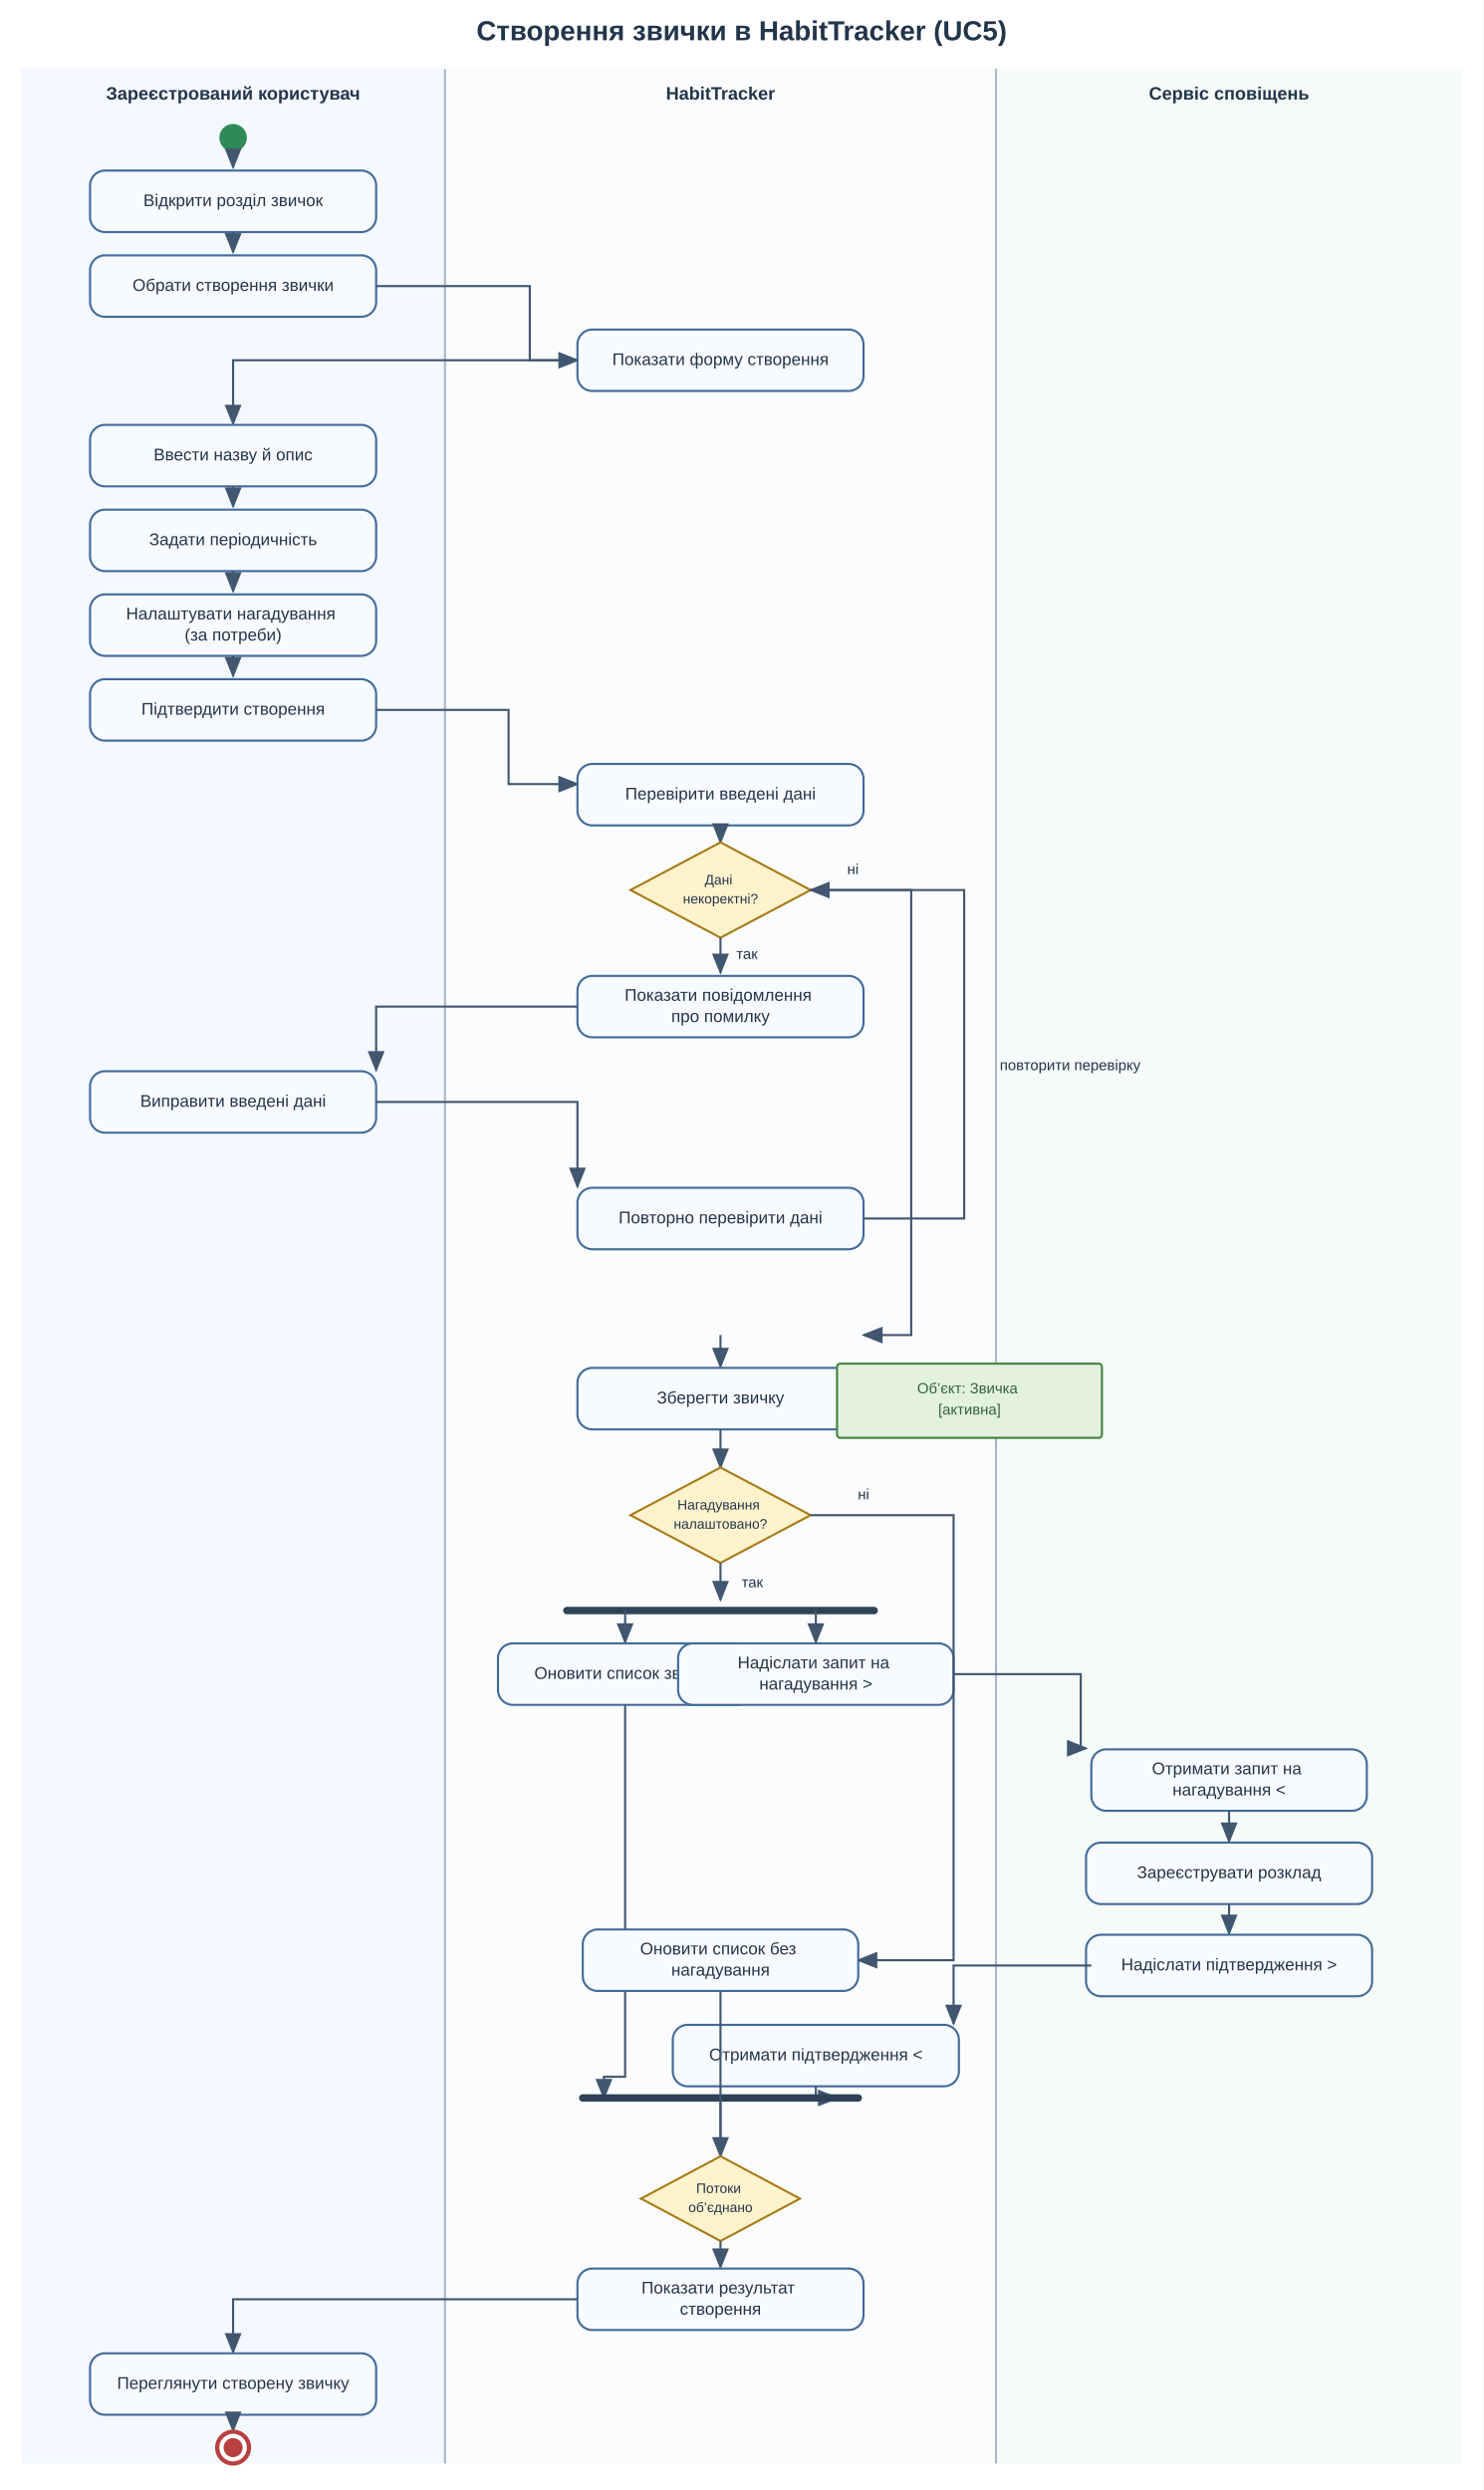
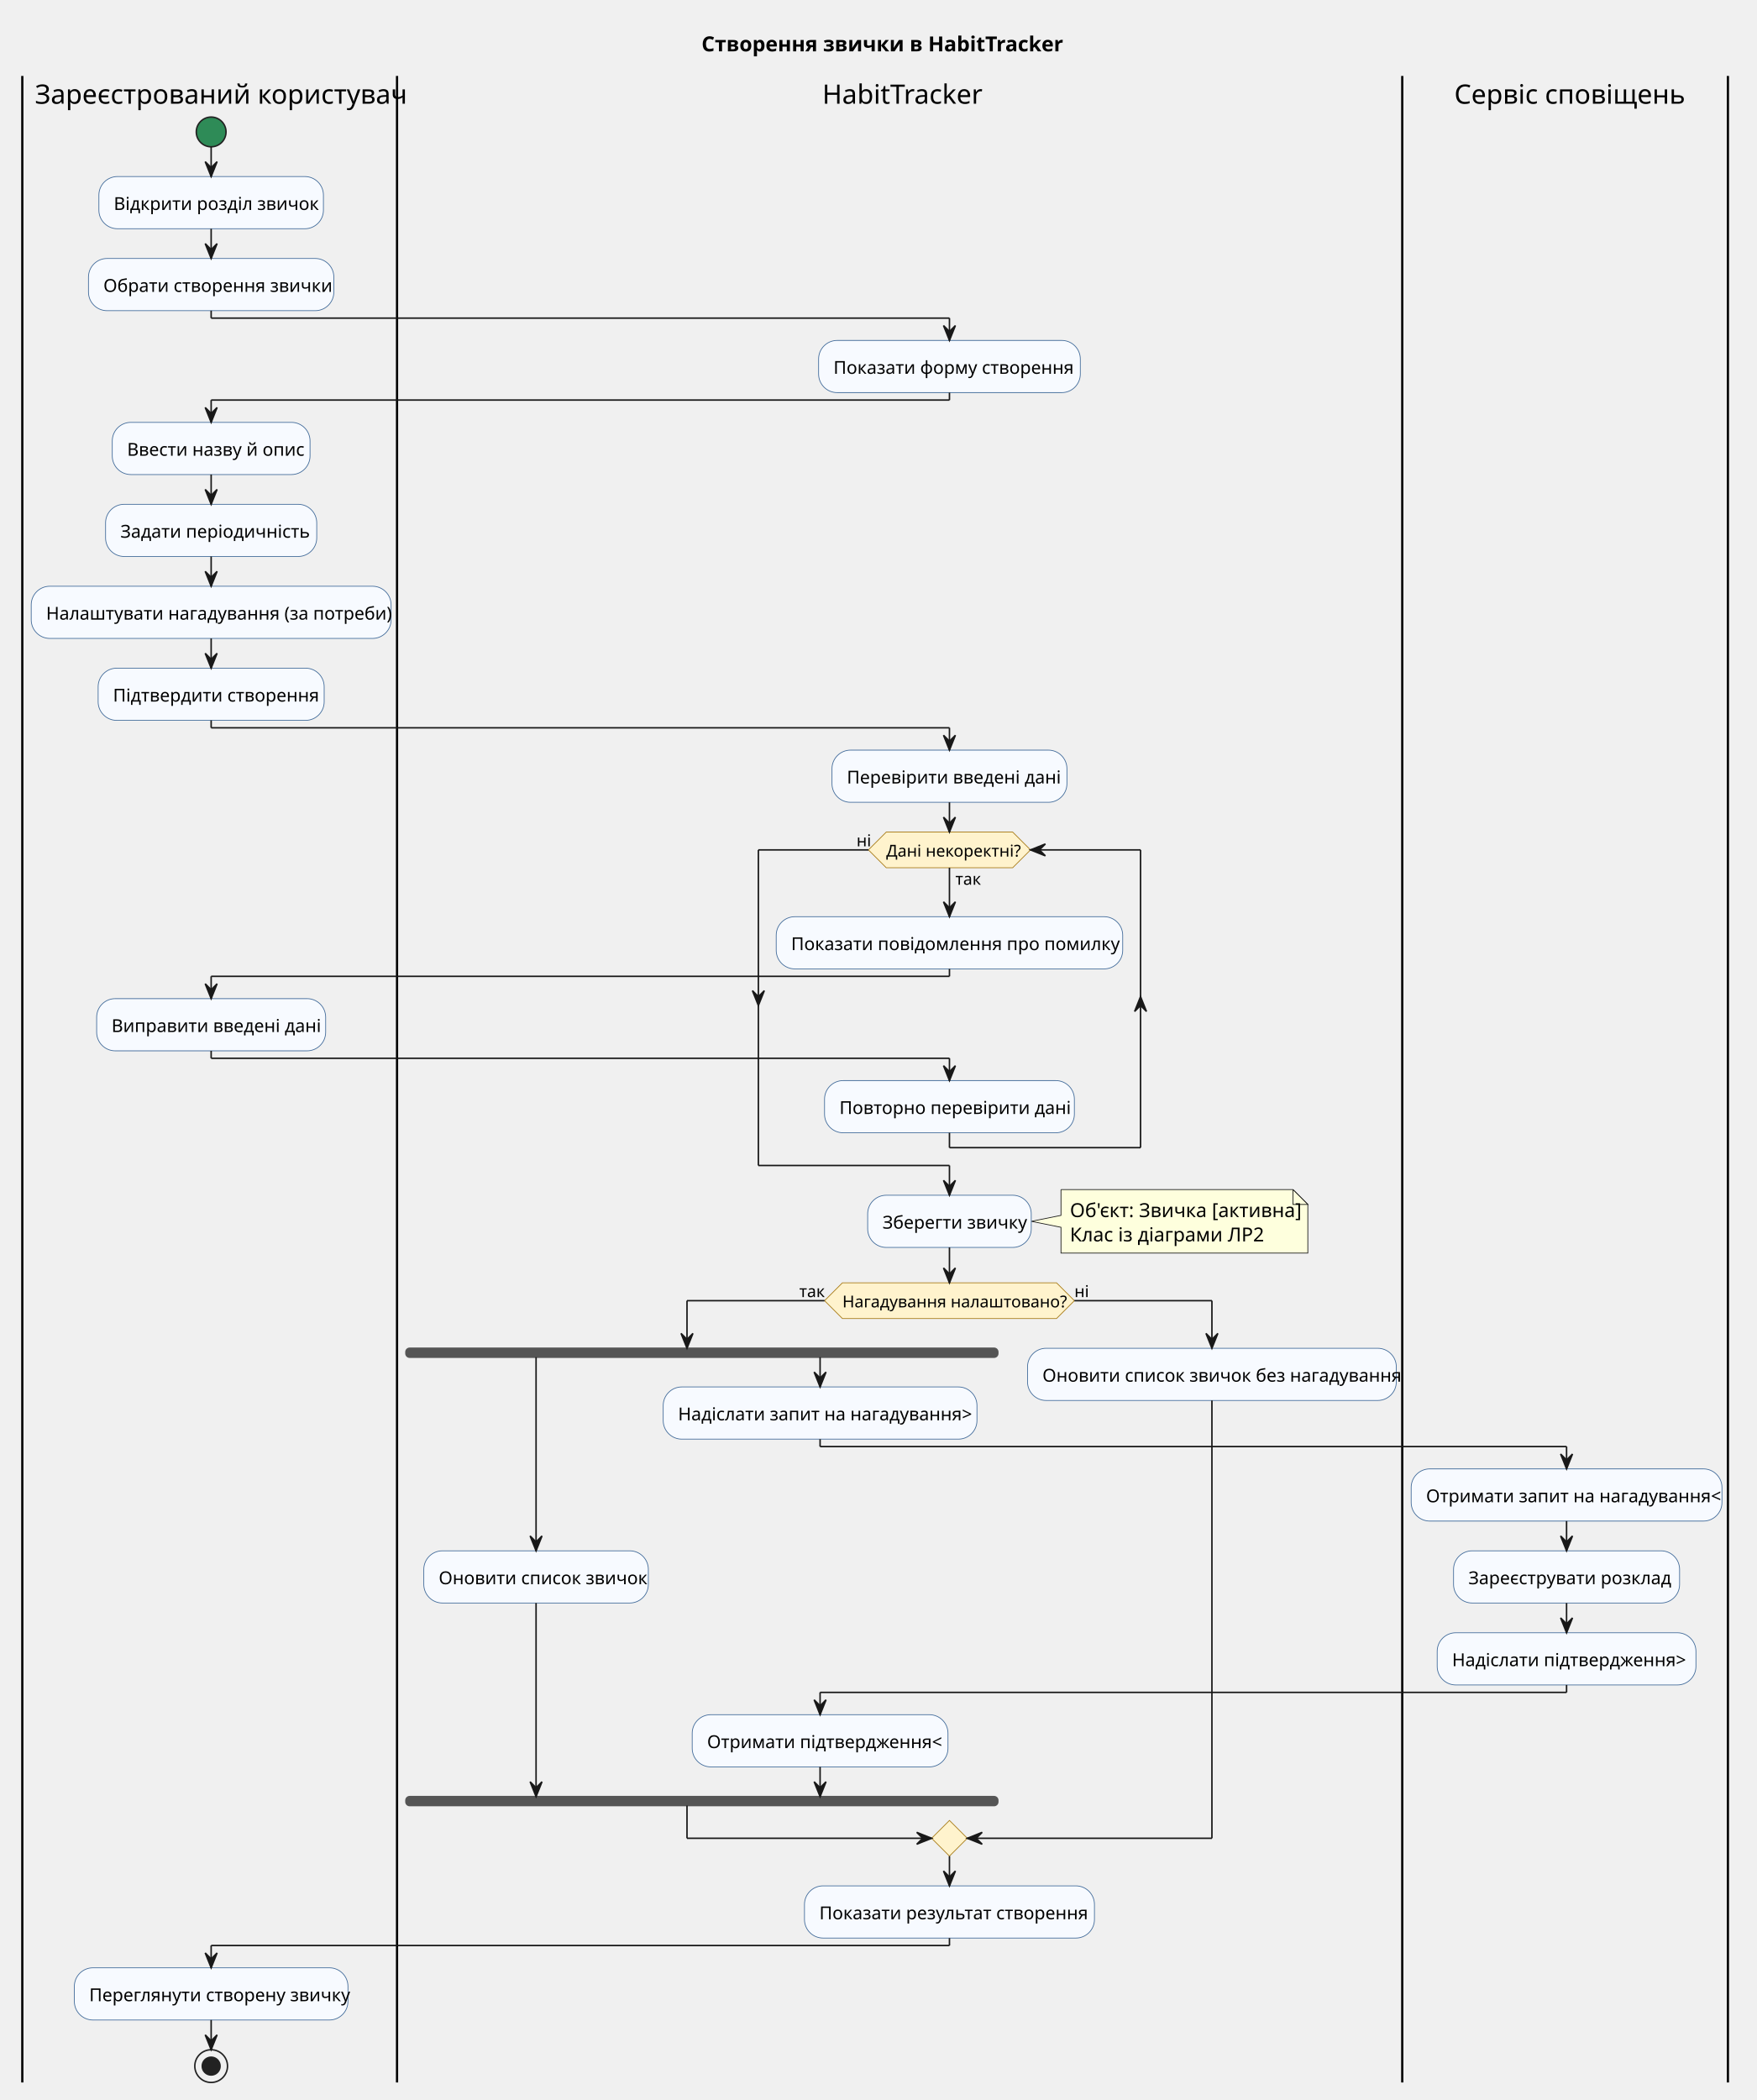
- <svg xmlns="http://www.w3.org/2000/svg" width="1400" height="2350" viewBox="0 0 1400 2350" role="img" aria-labelledby="title desc">
-   <defs>
-     <marker id="arrow" markerWidth="10" markerHeight="8" refX="9" refY="4" orient="auto">
-       <path d="M0,0 L10,4 L0,8 z" fill="#41566f" />
-     </marker>
-   </defs>
-   <style>
- text{font-family:Arial,sans-serif;fill:#23354a}.title{font-size:26px;font-weight:bold}.lane{font-size:17px;font-weight:bold}.act{fill:#f7faff;stroke:#426b9a;stroke-width:2}.decision{fill:#fff3cd;stroke:#a87b16;stroke-width:2}.flow{fill:none;stroke:#41566f;stroke-width:2;marker-end:url(#arrow)}.flowplain{fill:none;stroke:#41566f;stroke-width:2}.lab{font-size:14px}.small{font-size:13px}.node{font-size:16px;text-anchor:middle;dominant-baseline:middle}.laneBg1{fill:#f4f8ff}.laneBg2{fill:#fbfcfe}.laneBg3{fill:#f4fbf8}.object{fill:#e2f2df;stroke:#438343;stroke-width:2}.bar{stroke:#2f4358;stroke-width:7;stroke-linecap:round}.note{font-size:14px;fill:#35623b}
- </style>
-   <rect x="0" y="0" width="1400" height="2350" fill="white" />
-   <text class="title" x="700" y="38" text-anchor="middle">Створення звички в HabitTracker (UC5)</text>
-   <rect class="laneBg1" x="20" y="65" width="400" height="2260" />
-   <rect class="laneBg2" x="420" y="65" width="520" height="2260" />
-   <rect class="laneBg3" x="940" y="65" width="440" height="2260" />
-   <path d="M420 65V2325 M940 65V2325" stroke="#a9b8c8" stroke-width="2" />
-   <text class="lane" x="220" y="94" text-anchor="middle">Зареєстрований користувач</text>
-   <text class="lane" x="680" y="94" text-anchor="middle">HabitTracker</text>
-   <text class="lane" x="1160" y="94" text-anchor="middle">Сервіс сповіщень</text>
-   <circle cx="220" cy="130" r="13" fill="#2e8b57" />
-   <path class="flow" d="M220 143 V158" />
-   <rect class="act" x="85.0" y="161.0" width="270" height="58" rx="14" />
-   <text class="node" x="220" y="190">
-     <tspan x="220" dy="0">Відкрити розділ звичок</tspan>
-   </text>
-   <path class="flow" d="M220 219 V238" />
-   <rect class="act" x="85.0" y="241.0" width="270" height="58" rx="14" />
-   <text class="node" x="220" y="270">
-     <tspan x="220" dy="0">Обрати створення звички</tspan>
-   </text>
-   <path class="flow" d="M355 270 H500 V340 H545" />
-   <rect class="act" x="545.0" y="311.0" width="270" height="58" rx="14" />
-   <text class="node" x="680" y="340">
-     <tspan x="680" dy="0">Показати форму створення</tspan>
-   </text>
-   <path class="flow" d="M545 340 H220 V400" />
-   <rect class="act" x="85.0" y="401.0" width="270" height="58" rx="14" />
-   <text class="node" x="220" y="430">
-     <tspan x="220" dy="0">Ввести назву й опис</tspan>
-   </text>
-   <path class="flow" d="M220 459 V478" />
-   <rect class="act" x="85.0" y="481.0" width="270" height="58" rx="14" />
-   <text class="node" x="220" y="510">
-     <tspan x="220" dy="0">Задати періодичність</tspan>
-   </text>
-   <path class="flow" d="M220 539 V558" />
-   <rect class="act" x="85.0" y="561.0" width="270" height="58" rx="14" />
-   <text class="node" x="220" y="580">
-     <tspan x="220" dy="0">Налаштувати нагадування</tspan>
-     <tspan x="220" dy="20">(за потреби)</tspan>
-   </text>
-   <path class="flow" d="M220 619 V638" />
-   <rect class="act" x="85.0" y="641.0" width="270" height="58" rx="14" />
-   <text class="node" x="220" y="670">
-     <tspan x="220" dy="0">Підтвердити створення</tspan>
-   </text>
-   <path class="flow" d="M355 670 H480 V740 H545" />
-   <rect class="act" x="545.0" y="721.0" width="270" height="58" rx="14" />
-   <text class="node" x="680" y="750">
-     <tspan x="680" dy="0">Перевірити введені дані</tspan>
-   </text>
-   <path class="flow" d="M680 779 V795" />
-   <polygon class="decision" points="680,795.0 765.0,840 680,885.0 595.0,840" />
-   <text class="small" x="680" y="831" text-anchor="middle" dominant-baseline="middle">
-     <tspan x="680" dy="0">Дані</tspan>
-     <tspan x="680" dy="18">некоректні?</tspan>
-   </text>
-   <path class="flow" d="M765 840 H860 V1260 H815" />
-   <text class="lab" x="805" y="825" text-anchor="middle">ні</text>
-   <path class="flow" d="M680 885 V918" />
-   <text class="lab" x="705" y="905" text-anchor="middle">так</text>
-   <rect class="act" x="545.0" y="921.0" width="270" height="58" rx="14" />
-   <text class="node" x="680" y="940">
-     <tspan x="680" dy="0">Показати повідомлення</tspan>
-     <tspan x="680" dy="20">про помилку</tspan>
-   </text>
-   <path class="flow" d="M545 950 H355 V1010" />
-   <rect class="act" x="85.0" y="1011.0" width="270" height="58" rx="14" />
-   <text class="node" x="220" y="1040">
-     <tspan x="220" dy="0">Виправити введені дані</tspan>
-   </text>
-   <path class="flow" d="M355 1040 H545 V1120" />
-   <rect class="act" x="545.0" y="1121.0" width="270" height="58" rx="14" />
-   <text class="node" x="680" y="1150">
-     <tspan x="680" dy="0">Повторно перевірити дані</tspan>
-   </text>
-   <path class="flow" d="M815 1150 H910 V840 H765" />
-   <text class="lab" x="1010" y="1010" text-anchor="middle">повторити перевірку</text>
-   <path class="flow" d="M680 1260 V1290" />
-   <rect class="act" x="545.0" y="1291.0" width="270" height="58" rx="14" />
-   <text class="node" x="680" y="1320">
-     <tspan x="680" dy="0">Зберегти звичку</tspan>
-   </text>
-   <rect class="object" x="790" y="1287" width="250" height="70" rx="3" />
-   <text class="note" x="915" y="1315" text-anchor="middle">
-     <tspan x="915">Об’єкт: Звичка</tspan>
-     <tspan x="915" dy="20">[активна]</tspan>
-   </text>
-   <path class="flow" d="M680 1349 V1385" />
-   <polygon class="decision" points="680,1385.0 765.0,1430 680,1475.0 595.0,1430" />
-   <text class="small" x="680" y="1421" text-anchor="middle" dominant-baseline="middle">
-     <tspan x="680" dy="0">Нагадування</tspan>
-     <tspan x="680" dy="18">налаштовано?</tspan>
-   </text>
-   <path class="flow" d="M680 1475 V1510" />
-   <text class="lab" x="710" y="1498" text-anchor="middle">так</text>
-   <path class="bar" d="M535 1520 H825" />
-   <path class="flow" d="M590 1520 V1550" />
-   <rect class="act" x="470.0" y="1551.0" width="240" height="58" rx="14" />
-   <text class="node" x="590" y="1580">
-     <tspan x="590" dy="0">Оновити список звичок</tspan>
-   </text>
-   <path class="flow" d="M590 1609 V1960 H570 V1980" />
-   <path class="flow" d="M770 1520 V1550" />
-   <rect class="act" x="640.0" y="1551.0" width="260" height="58" rx="14" />
-   <text class="node" x="770" y="1570">
-     <tspan x="770" dy="0">Надіслати запит на</tspan>
-     <tspan x="770" dy="20">нагадування  &gt;</tspan>
-   </text>
-   <path class="flow" d="M900 1580 H1020 V1650 H1025" />
-   <rect class="act" x="1030.0" y="1651.0" width="260" height="58" rx="14" />
-   <text class="node" x="1160" y="1670">
-     <tspan x="1160" dy="0">Отримати запит на</tspan>
-     <tspan x="1160" dy="20">нагадування  &lt;</tspan>
-   </text>
-   <path class="flow" d="M1160 1709 V1738" />
-   <rect class="act" x="1025.0" y="1739.0" width="270" height="58" rx="14" />
-   <text class="node" x="1160" y="1768">
-     <tspan x="1160" dy="0">Зареєструвати розклад</tspan>
-   </text>
-   <path class="flow" d="M1160 1797 V1825" />
-   <rect class="act" x="1025.0" y="1826.0" width="270" height="58" rx="14" />
-   <text class="node" x="1160" y="1855">
-     <tspan x="1160" dy="0">Надіслати підтвердження  &gt;</tspan>
-   </text>
-   <path class="flow" d="M1030 1855 H900 V1910 H900" />
-   <rect class="act" x="635.0" y="1911.0" width="270" height="58" rx="14" />
-   <text class="node" x="770" y="1940">
-     <tspan x="770" dy="0">Отримати підтвердження  &lt;</tspan>
-   </text>
-   <path class="flow" d="M770 1969 V1980 H790" />
-   <path class="bar" d="M550 1980 H810" />
-   <path class="flow" d="M765 1430 H900 V1850 H810" />
-   <text class="lab" x="815" y="1415" text-anchor="middle">ні</text>
-   <rect class="act" x="550.0" y="1821.0" width="260" height="58" rx="14" />
-   <text class="node" x="680" y="1840">
-     <tspan x="680" dy="0">Оновити список без</tspan>
-     <tspan x="680" dy="20">нагадування</tspan>
-   </text>
-   <path class="flow" d="M680 1879 V2075 H605" />
-   <path class="flow" d="M680 1984 V2035" />
-   <polygon class="decision" points="680,2035.0 755.0,2075 680,2115.0 605.0,2075" />
-   <text class="small" x="680" y="2066" text-anchor="middle" dominant-baseline="middle">
-     <tspan x="680" dy="0">Потоки</tspan>
-     <tspan x="680" dy="18">об’єднано</tspan>
-   </text>
-   <path class="flow" d="M680 2115 V2140" />
-   <rect class="act" x="545.0" y="2141.0" width="270" height="58" rx="14" />
-   <text class="node" x="680" y="2160">
-     <tspan x="680" dy="0">Показати результат</tspan>
-     <tspan x="680" dy="20">створення</tspan>
-   </text>
-   <path class="flow" d="M545 2170 H220 V2220" />
-   <rect class="act" x="85.0" y="2221.0" width="270" height="58" rx="14" />
-   <text class="node" x="220" y="2250">
-     <tspan x="220" dy="0">Переглянути створену звичку</tspan>
-   </text>
-   <path class="flow" d="M220 2279 V2294" />
-   <circle cx="220" cy="2310" r="15" fill="white" stroke="#b94040" stroke-width="4" />
-   <circle cx="220" cy="2310" r="9" fill="#b94040" />
+ <svg xmlns="http://www.w3.org/2000/svg" contentStyleType="text/css" height="1412px" preserveAspectRatio="none" style="width:1181px;height:1412px;background:#FFFFFF;" version="1.1" viewBox="0 0 1181 1412" width="1181px" zoomAndPan="magnify">
+   <defs />
+   <g>
+     <text fill="#000000" font-family="sans-serif" font-size="14" font-weight="bold" lengthAdjust="spacing" textLength="235" x="471.75" y="34.533">Створення звички в HabitTracker</text>
+     <rect fill="none" height="22.641" style="stroke:none;stroke-width:1.0;" width="1148.5" x="15" y="51.065" />
+     <ellipse cx="142" cy="88.705" fill="#2E8B57" rx="10" ry="10" style="stroke:#222222;stroke-width:1.0;" />
+     <rect fill="#F7FAFF" height="35.094" rx="12.5" ry="12.5" style="stroke:#426B9A;stroke-width:0.5;" width="151" x="66.5" y="118.705" />
+     <text fill="#000000" font-family="sans-serif" font-size="12" lengthAdjust="spacing" textLength="131" x="76.5" y="141.162">Відкрити розділ звичок</text>
+     <rect fill="#F7FAFF" height="35.094" rx="12.5" ry="12.5" style="stroke:#426B9A;stroke-width:0.5;" width="165" x="59.5" y="173.799" />
+     <text fill="#000000" font-family="sans-serif" font-size="12" lengthAdjust="spacing" textLength="145" x="69.5" y="196.256">Обрати створення звички</text>
+     <rect fill="#F7FAFF" height="35.094" rx="12.5" ry="12.5" style="stroke:#426B9A;stroke-width:0.5;" width="133" x="75.5" y="283.986" />
+     <text fill="#000000" font-family="sans-serif" font-size="12" lengthAdjust="spacing" textLength="113" x="85.5" y="306.443">Ввести назву й опис</text>
+     <rect fill="#F7FAFF" height="35.094" rx="12.5" ry="12.5" style="stroke:#426B9A;stroke-width:0.5;" width="142" x="71" y="339.08" />
+     <text fill="#000000" font-family="sans-serif" font-size="12" lengthAdjust="spacing" textLength="122" x="81" y="361.537">Задати періодичність</text>
+     <rect fill="#F7FAFF" height="35.094" rx="12.5" ry="12.5" style="stroke:#426B9A;stroke-width:0.5;" width="242" x="21" y="394.174" />
+     <text fill="#000000" font-family="sans-serif" font-size="12" lengthAdjust="spacing" textLength="222" x="31" y="416.631">Налаштувати нагадування (за потреби)</text>
+     <rect fill="#F7FAFF" height="35.094" rx="12.5" ry="12.5" style="stroke:#426B9A;stroke-width:0.5;" width="152" x="66" y="449.268" />
+     <text fill="#000000" font-family="sans-serif" font-size="12" lengthAdjust="spacing" textLength="132" x="76" y="471.725">Підтвердити створення</text>
+     <rect fill="#F7FAFF" height="35.094" rx="12.5" ry="12.5" style="stroke:#426B9A;stroke-width:0.5;" width="154" x="65" y="671.468" />
+     <text fill="#000000" font-family="sans-serif" font-size="12" lengthAdjust="spacing" textLength="134" x="75" y="693.925">Виправити введені дані</text>
+     <rect fill="#F7FAFF" height="35.094" rx="12.5" ry="12.5" style="stroke:#426B9A;stroke-width:0.5;" width="184" x="50" y="1323.116" />
+     <text fill="#000000" font-family="sans-serif" font-size="12" lengthAdjust="spacing" textLength="164" x="60" y="1345.573">Переглянути створену звичку</text>
+     <ellipse cx="142" cy="1389.21" fill="none" rx="11" ry="11" style="stroke:#222222;stroke-width:1.0;" />
+     <ellipse cx="142" cy="1389.21" fill="#222222" rx="6" ry="6" style="stroke:#222222;stroke-width:1.0;" />
+     <line style="stroke:#000000;stroke-width:1.5;" x1="15" x2="15" y1="51.065" y2="1400.21" />
+     <rect fill="#F7FAFF" height="35.094" rx="12.5" ry="12.5" style="stroke:#426B9A;stroke-width:0.5;" width="176" x="550.5" y="228.893" />
+     <text fill="#000000" font-family="sans-serif" font-size="12" lengthAdjust="spacing" textLength="156" x="560.5" y="251.35">Показати форму створення</text>
+     <rect fill="#F7FAFF" height="35.094" rx="12.5" ry="12.5" style="stroke:#426B9A;stroke-width:0.5;" width="158" x="559.5" y="504.361" />
+     <text fill="#000000" font-family="sans-serif" font-size="12" lengthAdjust="spacing" textLength="138" x="569.5" y="526.818">Перевірити введені дані</text>
+     <rect fill="#F7FAFF" height="35.094" rx="12.5" ry="12.5" style="stroke:#426B9A;stroke-width:0.5;" width="233" x="522" y="616.374" />
+     <text fill="#000000" font-family="sans-serif" font-size="12" lengthAdjust="spacing" textLength="213" x="532" y="638.831">Показати повідомлення про помилку</text>
+     <rect fill="#F7FAFF" height="35.094" rx="12.5" ry="12.5" style="stroke:#426B9A;stroke-width:0.5;" width="168" x="554.5" y="726.562" />
+     <text fill="#000000" font-family="sans-serif" font-size="12" lengthAdjust="spacing" textLength="148" x="564.5" y="749.019">Повторно перевірити дані</text>
+     <polygon fill="#FFF3CD" points="596,559.455,681,559.455,693,571.455,681,583.455,596,583.455,584,571.455,596,559.455" style="stroke:#A87B16;stroke-width:0.5;" />
+     <text fill="#000000" font-family="sans-serif" font-size="11" lengthAdjust="spacing" textLength="17" x="642.5" y="594.874">так</text>
+     <text fill="#000000" font-family="sans-serif" font-size="11" lengthAdjust="spacing" textLength="85" x="596" y="575.956">Дані некоректні?</text>
+     <text fill="#000000" font-family="sans-serif" font-size="11" lengthAdjust="spacing" textLength="8" x="576" y="569.038">ні</text>
+     <path d="M713.5,799.851 L713.5,817.202 L693.5,821.202 L713.5,825.202 L713.5,842.554 A0,0 0 0 0 713.5,842.554 L879.5,842.554 A0,0 0 0 0 879.5,842.554 L879.5,809.851 L869.5,799.851 L713.5,799.851 A0,0 0 0 0 713.5,799.851 " fill="#FEFFDD" style="stroke:#181818;stroke-width:0.5;" />
+     <path d="M869.5,799.851 L869.5,809.851 L879.5,809.851 L869.5,799.851 " fill="#FEFFDD" style="stroke:#181818;stroke-width:0.5;" />
+     <text fill="#000000" font-family="sans-serif" font-size="13" lengthAdjust="spacing" textLength="145" x="719.5" y="818.346">Об'єкт: Звичка [активна]</text>
+     <text fill="#000000" font-family="sans-serif" font-size="13" lengthAdjust="spacing" textLength="128" x="719.5" y="834.697">Клас із діаграми ЛР2</text>
+     <rect fill="#F7FAFF" height="35.094" rx="12.5" ry="12.5" style="stroke:#426B9A;stroke-width:0.5;" width="110" x="583.5" y="803.655" />
+     <text fill="#000000" font-family="sans-serif" font-size="12" lengthAdjust="spacing" textLength="90" x="593.5" y="826.112">Зберегти звичку</text>
+     <polygon fill="#FFF3CD" points="566.5,862.554,710.5,862.554,722.5,874.554,710.5,886.554,566.5,886.554,554.5,874.554,566.5,862.554" style="stroke:#A87B16;stroke-width:0.5;" />
+     <text fill="#000000" font-family="sans-serif" font-size="11" lengthAdjust="spacing" textLength="144" x="566.5" y="879.055">Нагадування налаштовано?</text>
+     <text fill="#000000" font-family="sans-serif" font-size="11" lengthAdjust="spacing" textLength="17" x="537.5" y="872.137">так</text>
+     <text fill="#000000" font-family="sans-serif" font-size="11" lengthAdjust="spacing" textLength="8" x="722.5" y="872.137">ні</text>
+     <rect fill="#555555" height="6" rx="2.5" ry="2.5" style="stroke:#555555;stroke-width:1.0;" width="398" x="273" y="906.554" />
+     <rect fill="#F7FAFF" height="35.094" rx="12.5" ry="12.5" style="stroke:#426B9A;stroke-width:0.5;" width="151" x="285" y="1042.741" />
+     <text fill="#000000" font-family="sans-serif" font-size="12" lengthAdjust="spacing" textLength="131" x="295" y="1065.198">Оновити список звичок</text>
+     <rect fill="#F7FAFF" height="35.094" rx="12.5" ry="12.5" style="stroke:#426B9A;stroke-width:0.5;" width="211" x="446" y="932.554" />
+     <text fill="#000000" font-family="sans-serif" font-size="12" lengthAdjust="spacing" textLength="191" x="456" y="955.011">Надіслати запит на нагадування&gt;</text>
+     <rect fill="#F7FAFF" height="35.094" rx="12.5" ry="12.5" style="stroke:#426B9A;stroke-width:0.5;" width="172" x="465.5" y="1152.929" />
+     <text fill="#000000" font-family="sans-serif" font-size="12" lengthAdjust="spacing" textLength="152" x="475.5" y="1175.386">Отримати підтвердження&lt;</text>
+     <rect fill="#555555" height="6" rx="2.5" ry="2.5" style="stroke:#555555;stroke-width:1.0;" width="398" x="273" y="1208.023" />
+     <rect fill="#F7FAFF" height="35.094" rx="12.5" ry="12.5" style="stroke:#426B9A;stroke-width:0.5;" width="248" x="691" y="906.554" />
+     <text fill="#000000" font-family="sans-serif" font-size="12" lengthAdjust="spacing" textLength="228" x="701" y="929.011">Оновити список звичок без нагадування</text>
+     <polygon fill="#FFF3CD" points="638.5,1224.023,650.5,1236.023,638.5,1248.023,626.5,1236.023,638.5,1224.023" style="stroke:#A87B16;stroke-width:0.5;" />
+     <rect fill="#F7FAFF" height="35.094" rx="12.5" ry="12.5" style="stroke:#426B9A;stroke-width:0.5;" width="195" x="541" y="1268.023" />
+     <text fill="#000000" font-family="sans-serif" font-size="12" lengthAdjust="spacing" textLength="175" x="551" y="1290.479">Показати результат створення</text>
+     <line style="stroke:#000000;stroke-width:1.5;" x1="267" x2="267" y1="51.065" y2="1400.21" />
+     <rect fill="#F7FAFF" height="35.094" rx="12.5" ry="12.5" style="stroke:#426B9A;stroke-width:0.5;" width="209" x="949" y="987.648" />
+     <text fill="#000000" font-family="sans-serif" font-size="12" lengthAdjust="spacing" textLength="189" x="959" y="1010.105">Отримати запит на нагадування&lt;</text>
+     <rect fill="#F7FAFF" height="35.094" rx="12.5" ry="12.5" style="stroke:#426B9A;stroke-width:0.5;" width="152" x="977.5" y="1042.741" />
+     <text fill="#000000" font-family="sans-serif" font-size="12" lengthAdjust="spacing" textLength="132" x="987.5" y="1065.198">Зареєструвати розклад</text>
+     <rect fill="#F7FAFF" height="35.094" rx="12.5" ry="12.5" style="stroke:#426B9A;stroke-width:0.5;" width="174" x="966.5" y="1097.835" />
+     <text fill="#000000" font-family="sans-serif" font-size="12" lengthAdjust="spacing" textLength="154" x="976.5" y="1120.292">Надіслати підтвердження&gt;</text>
+     <line style="stroke:#000000;stroke-width:1.5;" x1="943" x2="943" y1="51.065" y2="1400.21" />
+     <line style="stroke:#000000;stroke-width:1.5;" x1="1162" x2="1162" y1="51.065" y2="1400.21" />
+     <line style="stroke:#181818;stroke-width:1.0;" x1="142" x2="142" y1="98.705" y2="118.705" />
+     <polygon fill="#181818" points="138,108.705,142,118.705,146,108.705,142,112.705" style="stroke:#181818;stroke-width:1.0;" />
+     <line style="stroke:#181818;stroke-width:1.0;" x1="142" x2="142" y1="153.799" y2="173.799" />
+     <polygon fill="#181818" points="138,163.799,142,173.799,146,163.799,142,167.799" style="stroke:#181818;stroke-width:1.0;" />
+     <line style="stroke:#181818;stroke-width:1.0;" x1="142" x2="142" y1="319.08" y2="339.08" />
+     <polygon fill="#181818" points="138,329.08,142,339.08,146,329.08,142,333.08" style="stroke:#181818;stroke-width:1.0;" />
+     <line style="stroke:#181818;stroke-width:1.0;" x1="142" x2="142" y1="374.174" y2="394.174" />
+     <polygon fill="#181818" points="138,384.174,142,394.174,146,384.174,142,388.174" style="stroke:#181818;stroke-width:1.0;" />
+     <line style="stroke:#181818;stroke-width:1.0;" x1="142" x2="142" y1="429.268" y2="449.268" />
+     <polygon fill="#181818" points="138,439.268,142,449.268,146,439.268,142,443.268" style="stroke:#181818;stroke-width:1.0;" />
+     <line style="stroke:#181818;stroke-width:1.0;" x1="142" x2="142" y1="1358.21" y2="1378.21" />
+     <polygon fill="#181818" points="138,1368.21,142,1378.21,146,1368.21,142,1372.21" style="stroke:#181818;stroke-width:1.0;" />
+     <line style="stroke:#181818;stroke-width:1.0;" x1="638.5" x2="638.5" y1="583.455" y2="616.374" />
+     <polygon fill="#181818" points="634.5,606.374,638.5,616.374,642.5,606.374,638.5,610.374" style="stroke:#181818;stroke-width:1.0;" />
+     <line style="stroke:#181818;stroke-width:1.0;" x1="638.5" x2="638.5" y1="761.655" y2="771.655" />
+     <line style="stroke:#181818;stroke-width:1.0;" x1="638.5" x2="767" y1="771.655" y2="771.655" />
+     <polygon fill="#181818" points="763,680.097,767,670.097,771,680.097,767,676.097" style="stroke:#181818;stroke-width:1.0;" />
+     <line style="stroke:#181818;stroke-width:1.0;" x1="767" x2="767" y1="571.455" y2="771.655" />
+     <line style="stroke:#181818;stroke-width:1.0;" x1="767" x2="693" y1="571.455" y2="571.455" />
+     <polygon fill="#181818" points="703,567.455,693,571.455,703,575.455,699,571.455" style="stroke:#181818;stroke-width:1.0;" />
+     <line style="stroke:#181818;stroke-width:1.0;" x1="584" x2="510" y1="571.455" y2="571.455" />
+     <polygon fill="#181818" points="506,666.097,510,676.097,514,666.097,510,670.097" style="stroke:#181818;stroke-width:1.0;" />
+     <line style="stroke:#181818;stroke-width:1.0;" x1="510" x2="510" y1="571.455" y2="783.655" />
+     <line style="stroke:#181818;stroke-width:1.0;" x1="510" x2="638.5" y1="783.655" y2="783.655" />
+     <line style="stroke:#181818;stroke-width:1.0;" x1="638.5" x2="638.5" y1="783.655" y2="803.655" />
+     <polygon fill="#181818" points="634.5,793.655,638.5,803.655,642.5,793.655,638.5,797.655" style="stroke:#181818;stroke-width:1.0;" />
+     <line style="stroke:#181818;stroke-width:1.0;" x1="638.5" x2="638.5" y1="539.455" y2="559.455" />
+     <polygon fill="#181818" points="634.5,549.455,638.5,559.455,642.5,549.455,638.5,553.455" style="stroke:#181818;stroke-width:1.0;" />
+     <line style="stroke:#181818;stroke-width:1.0;" x1="360.5" x2="360.5" y1="912.554" y2="1042.741" />
+     <polygon fill="#181818" points="356.5,1032.741,360.5,1042.741,364.5,1032.741,360.5,1036.741" style="stroke:#181818;stroke-width:1.0;" />
+     <line style="stroke:#181818;stroke-width:1.0;" x1="551.5" x2="551.5" y1="912.554" y2="932.554" />
+     <polygon fill="#181818" points="547.5,922.554,551.5,932.554,555.5,922.554,551.5,926.554" style="stroke:#181818;stroke-width:1.0;" />
+     <line style="stroke:#181818;stroke-width:1.0;" x1="360.5" x2="360.5" y1="1077.835" y2="1208.023" />
+     <polygon fill="#181818" points="356.5,1198.023,360.5,1208.023,364.5,1198.023,360.5,1202.023" style="stroke:#181818;stroke-width:1.0;" />
+     <line style="stroke:#181818;stroke-width:1.0;" x1="551.5" x2="551.5" y1="1188.023" y2="1208.023" />
+     <polygon fill="#181818" points="547.5,1198.023,551.5,1208.023,555.5,1198.023,551.5,1202.023" style="stroke:#181818;stroke-width:1.0;" />
+     <line style="stroke:#181818;stroke-width:1.0;" x1="554.5" x2="462" y1="874.554" y2="874.554" />
+     <line style="stroke:#181818;stroke-width:1.0;" x1="462" x2="462" y1="874.554" y2="906.554" />
+     <polygon fill="#181818" points="458,896.554,462,906.554,466,896.554,462,900.554" style="stroke:#181818;stroke-width:1.0;" />
+     <line style="stroke:#181818;stroke-width:1.0;" x1="722.5" x2="815" y1="874.554" y2="874.554" />
+     <line style="stroke:#181818;stroke-width:1.0;" x1="815" x2="815" y1="874.554" y2="906.554" />
+     <polygon fill="#181818" points="811,896.554,815,906.554,819,896.554,815,900.554" style="stroke:#181818;stroke-width:1.0;" />
+     <line style="stroke:#181818;stroke-width:1.0;" x1="462" x2="462" y1="1214.023" y2="1236.023" />
+     <line style="stroke:#181818;stroke-width:1.0;" x1="462" x2="626.5" y1="1236.023" y2="1236.023" />
+     <polygon fill="#181818" points="616.5,1232.023,626.5,1236.023,616.5,1240.023,620.5,1236.023" style="stroke:#181818;stroke-width:1.0;" />
+     <line style="stroke:#181818;stroke-width:1.0;" x1="815" x2="815" y1="941.648" y2="1236.023" />
+     <line style="stroke:#181818;stroke-width:1.0;" x1="815" x2="650.5" y1="1236.023" y2="1236.023" />
+     <polygon fill="#181818" points="660.5,1232.023,650.5,1236.023,660.5,1240.023,656.5,1236.023" style="stroke:#181818;stroke-width:1.0;" />
+     <line style="stroke:#181818;stroke-width:1.0;" x1="638.5" x2="638.5" y1="838.749" y2="862.554" />
+     <polygon fill="#181818" points="634.5,852.554,638.5,862.554,642.5,852.554,638.5,856.554" style="stroke:#181818;stroke-width:1.0;" />
+     <line style="stroke:#181818;stroke-width:1.0;" x1="638.5" x2="638.5" y1="1248.023" y2="1268.023" />
+     <polygon fill="#181818" points="634.5,1258.023,638.5,1268.023,642.5,1258.023,638.5,1262.023" style="stroke:#181818;stroke-width:1.0;" />
+     <line style="stroke:#181818;stroke-width:1.0;" x1="1053.5" x2="1053.5" y1="1022.741" y2="1042.741" />
+     <polygon fill="#181818" points="1049.5,1032.741,1053.5,1042.741,1057.5,1032.741,1053.5,1036.741" style="stroke:#181818;stroke-width:1.0;" />
+     <line style="stroke:#181818;stroke-width:1.0;" x1="1053.5" x2="1053.5" y1="1077.835" y2="1097.835" />
+     <polygon fill="#181818" points="1049.5,1087.835,1053.5,1097.835,1057.5,1087.835,1053.5,1091.835" style="stroke:#181818;stroke-width:1.0;" />
+     <line style="stroke:#181818;stroke-width:1.0;" x1="142" x2="142" y1="208.893" y2="213.893" />
+     <line style="stroke:#181818;stroke-width:1.0;" x1="142" x2="638.5" y1="213.893" y2="213.893" />
+     <line style="stroke:#181818;stroke-width:1.0;" x1="638.5" x2="638.5" y1="213.893" y2="228.893" />
+     <polygon fill="#181818" points="634.5,218.893,638.5,228.893,642.5,218.893,638.5,222.893" style="stroke:#181818;stroke-width:1.0;" />
+     <line style="stroke:#181818;stroke-width:1.0;" x1="638.5" x2="638.5" y1="263.986" y2="268.986" />
+     <line style="stroke:#181818;stroke-width:1.0;" x1="638.5" x2="142" y1="268.986" y2="268.986" />
+     <line style="stroke:#181818;stroke-width:1.0;" x1="142" x2="142" y1="268.986" y2="283.986" />
+     <polygon fill="#181818" points="138,273.986,142,283.986,146,273.986,142,277.986" style="stroke:#181818;stroke-width:1.0;" />
+     <line style="stroke:#181818;stroke-width:1.0;" x1="142" x2="142" y1="484.361" y2="489.361" />
+     <line style="stroke:#181818;stroke-width:1.0;" x1="142" x2="638.5" y1="489.361" y2="489.361" />
+     <line style="stroke:#181818;stroke-width:1.0;" x1="638.5" x2="638.5" y1="489.361" y2="504.361" />
+     <polygon fill="#181818" points="634.5,494.361,638.5,504.361,642.5,494.361,638.5,498.361" style="stroke:#181818;stroke-width:1.0;" />
+     <line style="stroke:#181818;stroke-width:1.0;" x1="638.5" x2="638.5" y1="651.468" y2="656.468" />
+     <line style="stroke:#181818;stroke-width:1.0;" x1="638.5" x2="142" y1="656.468" y2="656.468" />
+     <line style="stroke:#181818;stroke-width:1.0;" x1="142" x2="142" y1="656.468" y2="671.468" />
+     <polygon fill="#181818" points="138,661.468,142,671.468,146,661.468,142,665.468" style="stroke:#181818;stroke-width:1.0;" />
+     <line style="stroke:#181818;stroke-width:1.0;" x1="142" x2="142" y1="706.562" y2="711.562" />
+     <line style="stroke:#181818;stroke-width:1.0;" x1="142" x2="638.5" y1="711.562" y2="711.562" />
+     <line style="stroke:#181818;stroke-width:1.0;" x1="638.5" x2="638.5" y1="711.562" y2="726.562" />
+     <polygon fill="#181818" points="634.5,716.562,638.5,726.562,642.5,716.562,638.5,720.562" style="stroke:#181818;stroke-width:1.0;" />
+     <line style="stroke:#181818;stroke-width:1.0;" x1="551.5" x2="551.5" y1="967.648" y2="972.648" />
+     <line style="stroke:#181818;stroke-width:1.0;" x1="551.5" x2="1053.5" y1="972.648" y2="972.648" />
+     <line style="stroke:#181818;stroke-width:1.0;" x1="1053.5" x2="1053.5" y1="972.648" y2="987.648" />
+     <polygon fill="#181818" points="1049.5,977.648,1053.5,987.648,1057.5,977.648,1053.5,981.648" style="stroke:#181818;stroke-width:1.0;" />
+     <line style="stroke:#181818;stroke-width:1.0;" x1="1053.5" x2="1053.5" y1="1132.929" y2="1137.929" />
+     <line style="stroke:#181818;stroke-width:1.0;" x1="1053.5" x2="551.5" y1="1137.929" y2="1137.929" />
+     <line style="stroke:#181818;stroke-width:1.0;" x1="551.5" x2="551.5" y1="1137.929" y2="1152.929" />
+     <polygon fill="#181818" points="547.5,1142.929,551.5,1152.929,555.5,1142.929,551.5,1146.929" style="stroke:#181818;stroke-width:1.0;" />
+     <line style="stroke:#181818;stroke-width:1.0;" x1="638.5" x2="638.5" y1="1303.116" y2="1308.116" />
+     <line style="stroke:#181818;stroke-width:1.0;" x1="638.5" x2="142" y1="1308.116" y2="1308.116" />
+     <line style="stroke:#181818;stroke-width:1.0;" x1="142" x2="142" y1="1308.116" y2="1323.116" />
+     <polygon fill="#181818" points="138,1313.116,142,1323.116,146,1313.116,142,1317.116" style="stroke:#181818;stroke-width:1.0;" />
+     <text fill="#000000" font-family="sans-serif" font-size="18" lengthAdjust="spacing" textLength="235" x="23.5" y="69.75">Зареєстрований користувач</text>
+     <text fill="#000000" font-family="sans-serif" font-size="18" lengthAdjust="spacing" textLength="104" x="553" y="69.75">HabitTracker</text>
+     <text fill="#000000" font-family="sans-serif" font-size="18" lengthAdjust="spacing" textLength="149" x="978" y="69.75">Сервіс сповіщень</text>
+   </g>
</svg>
